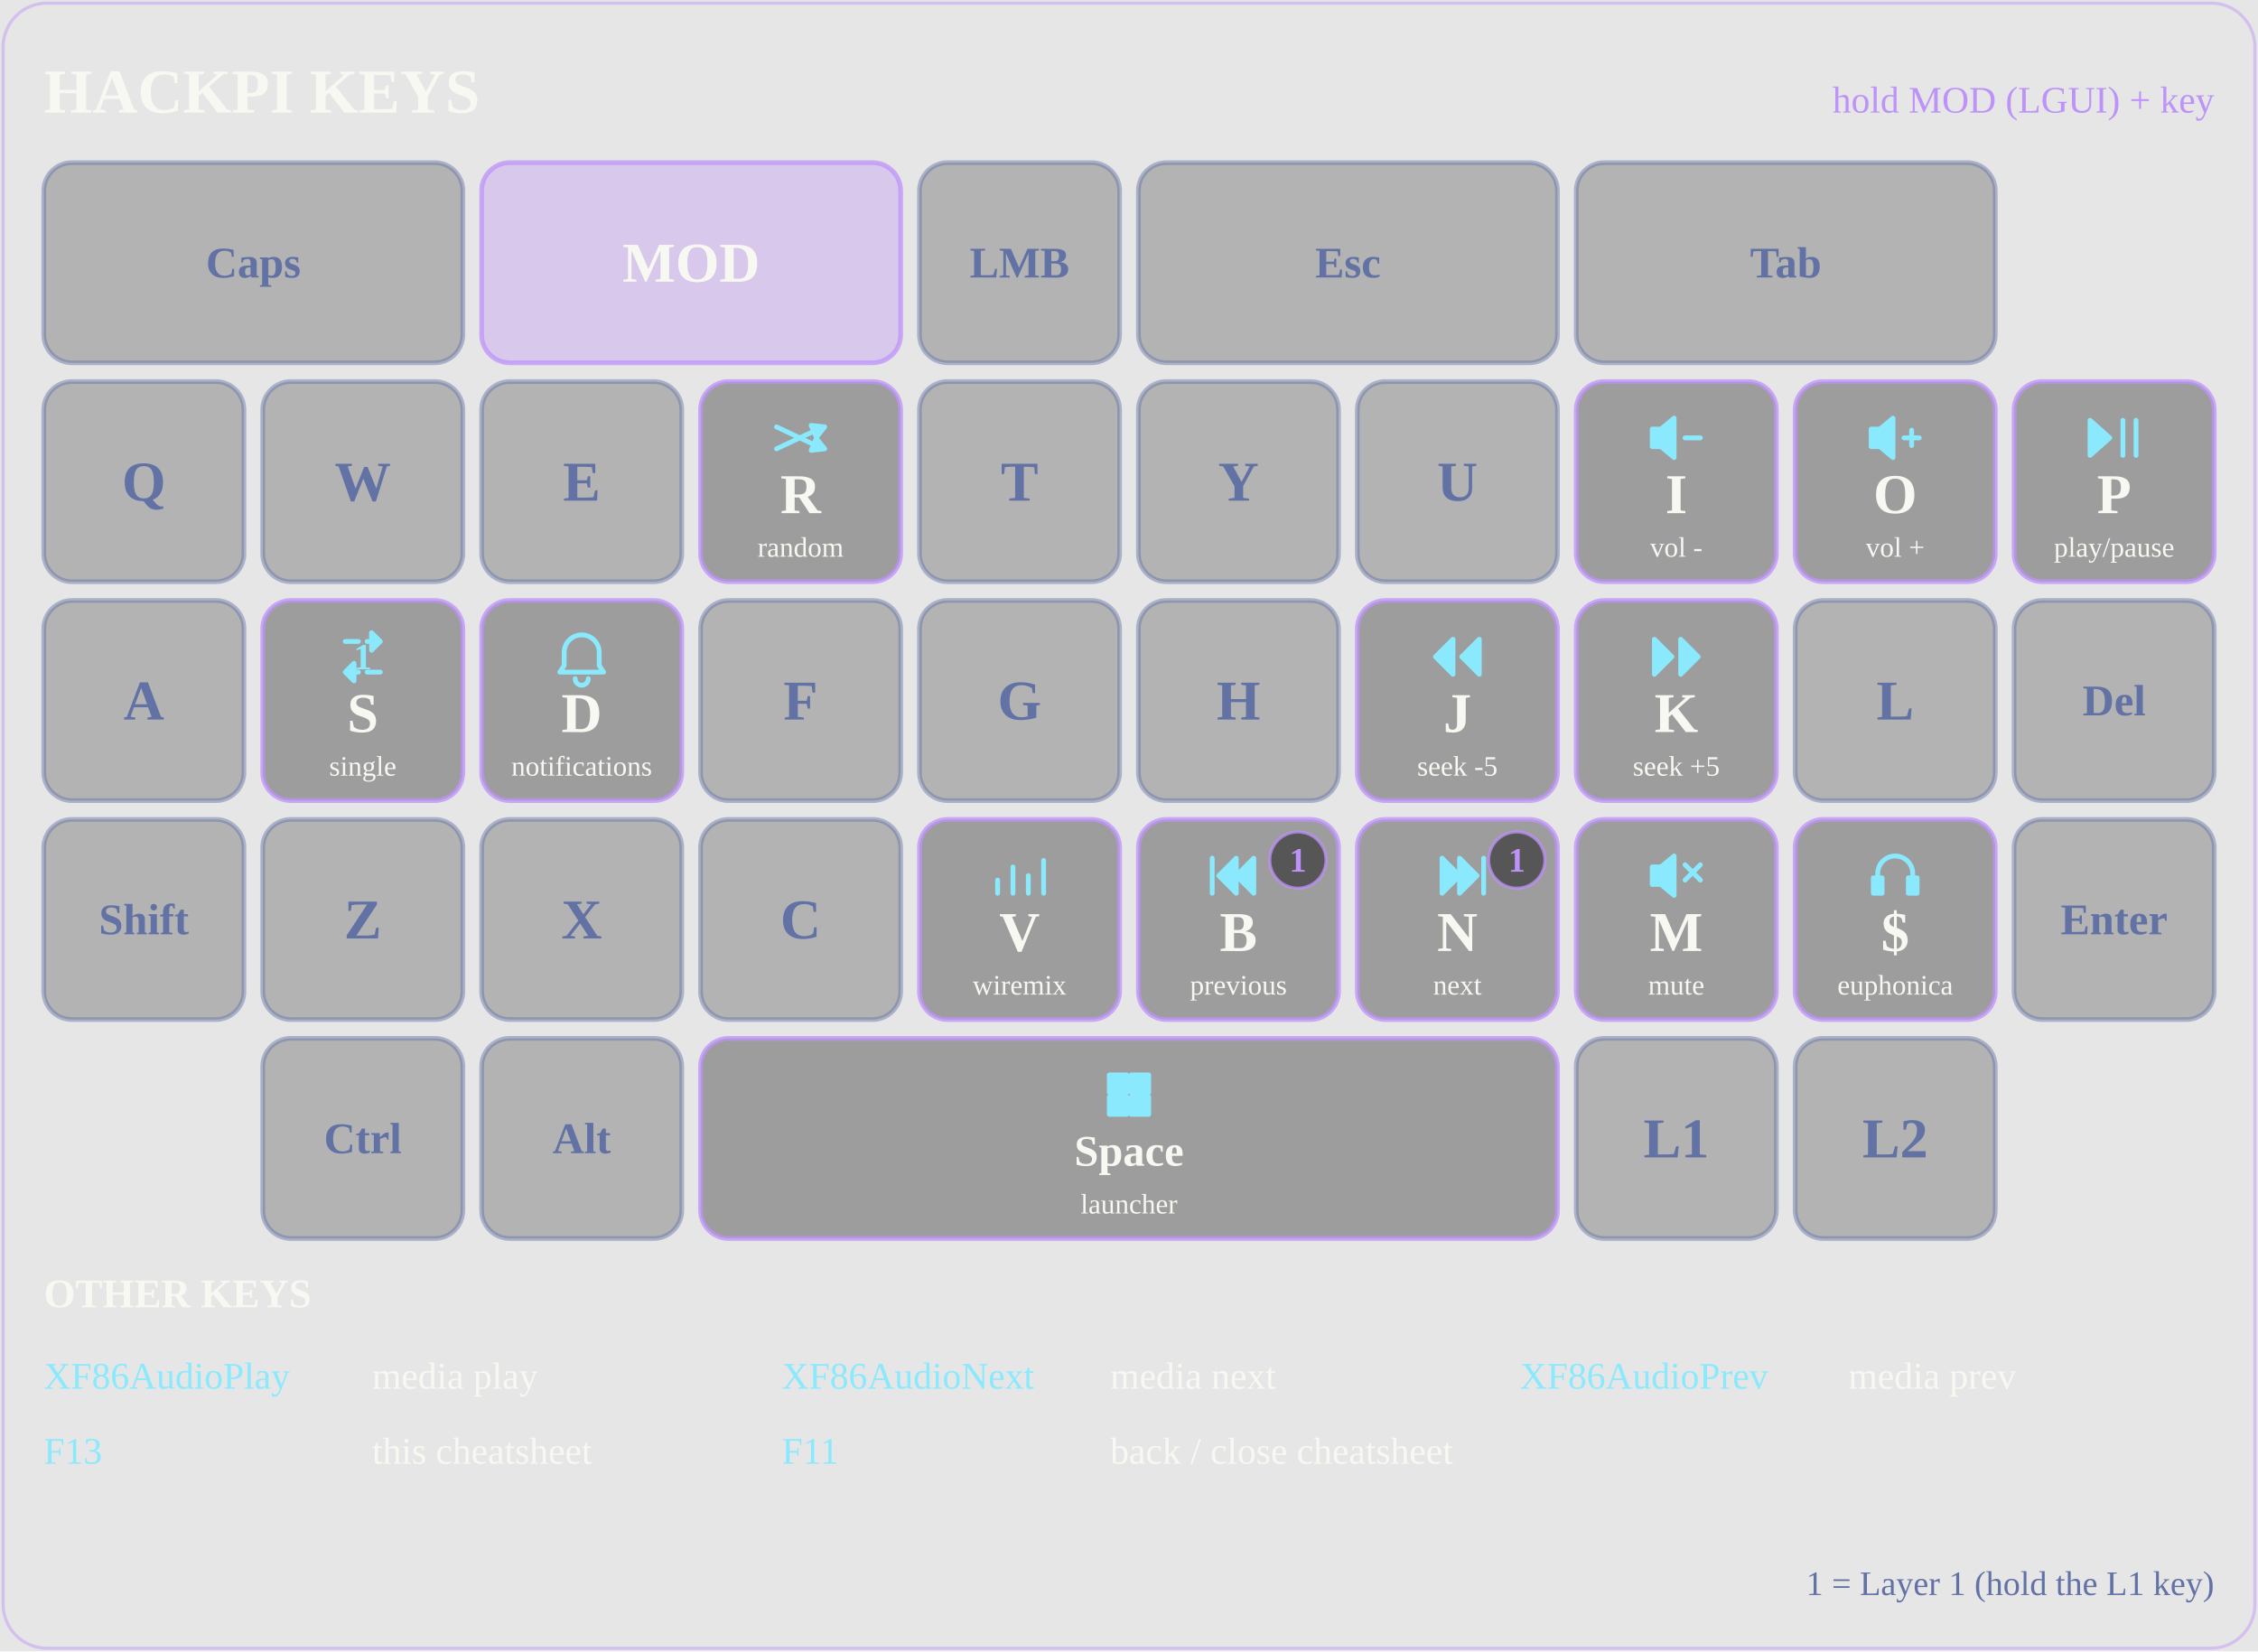
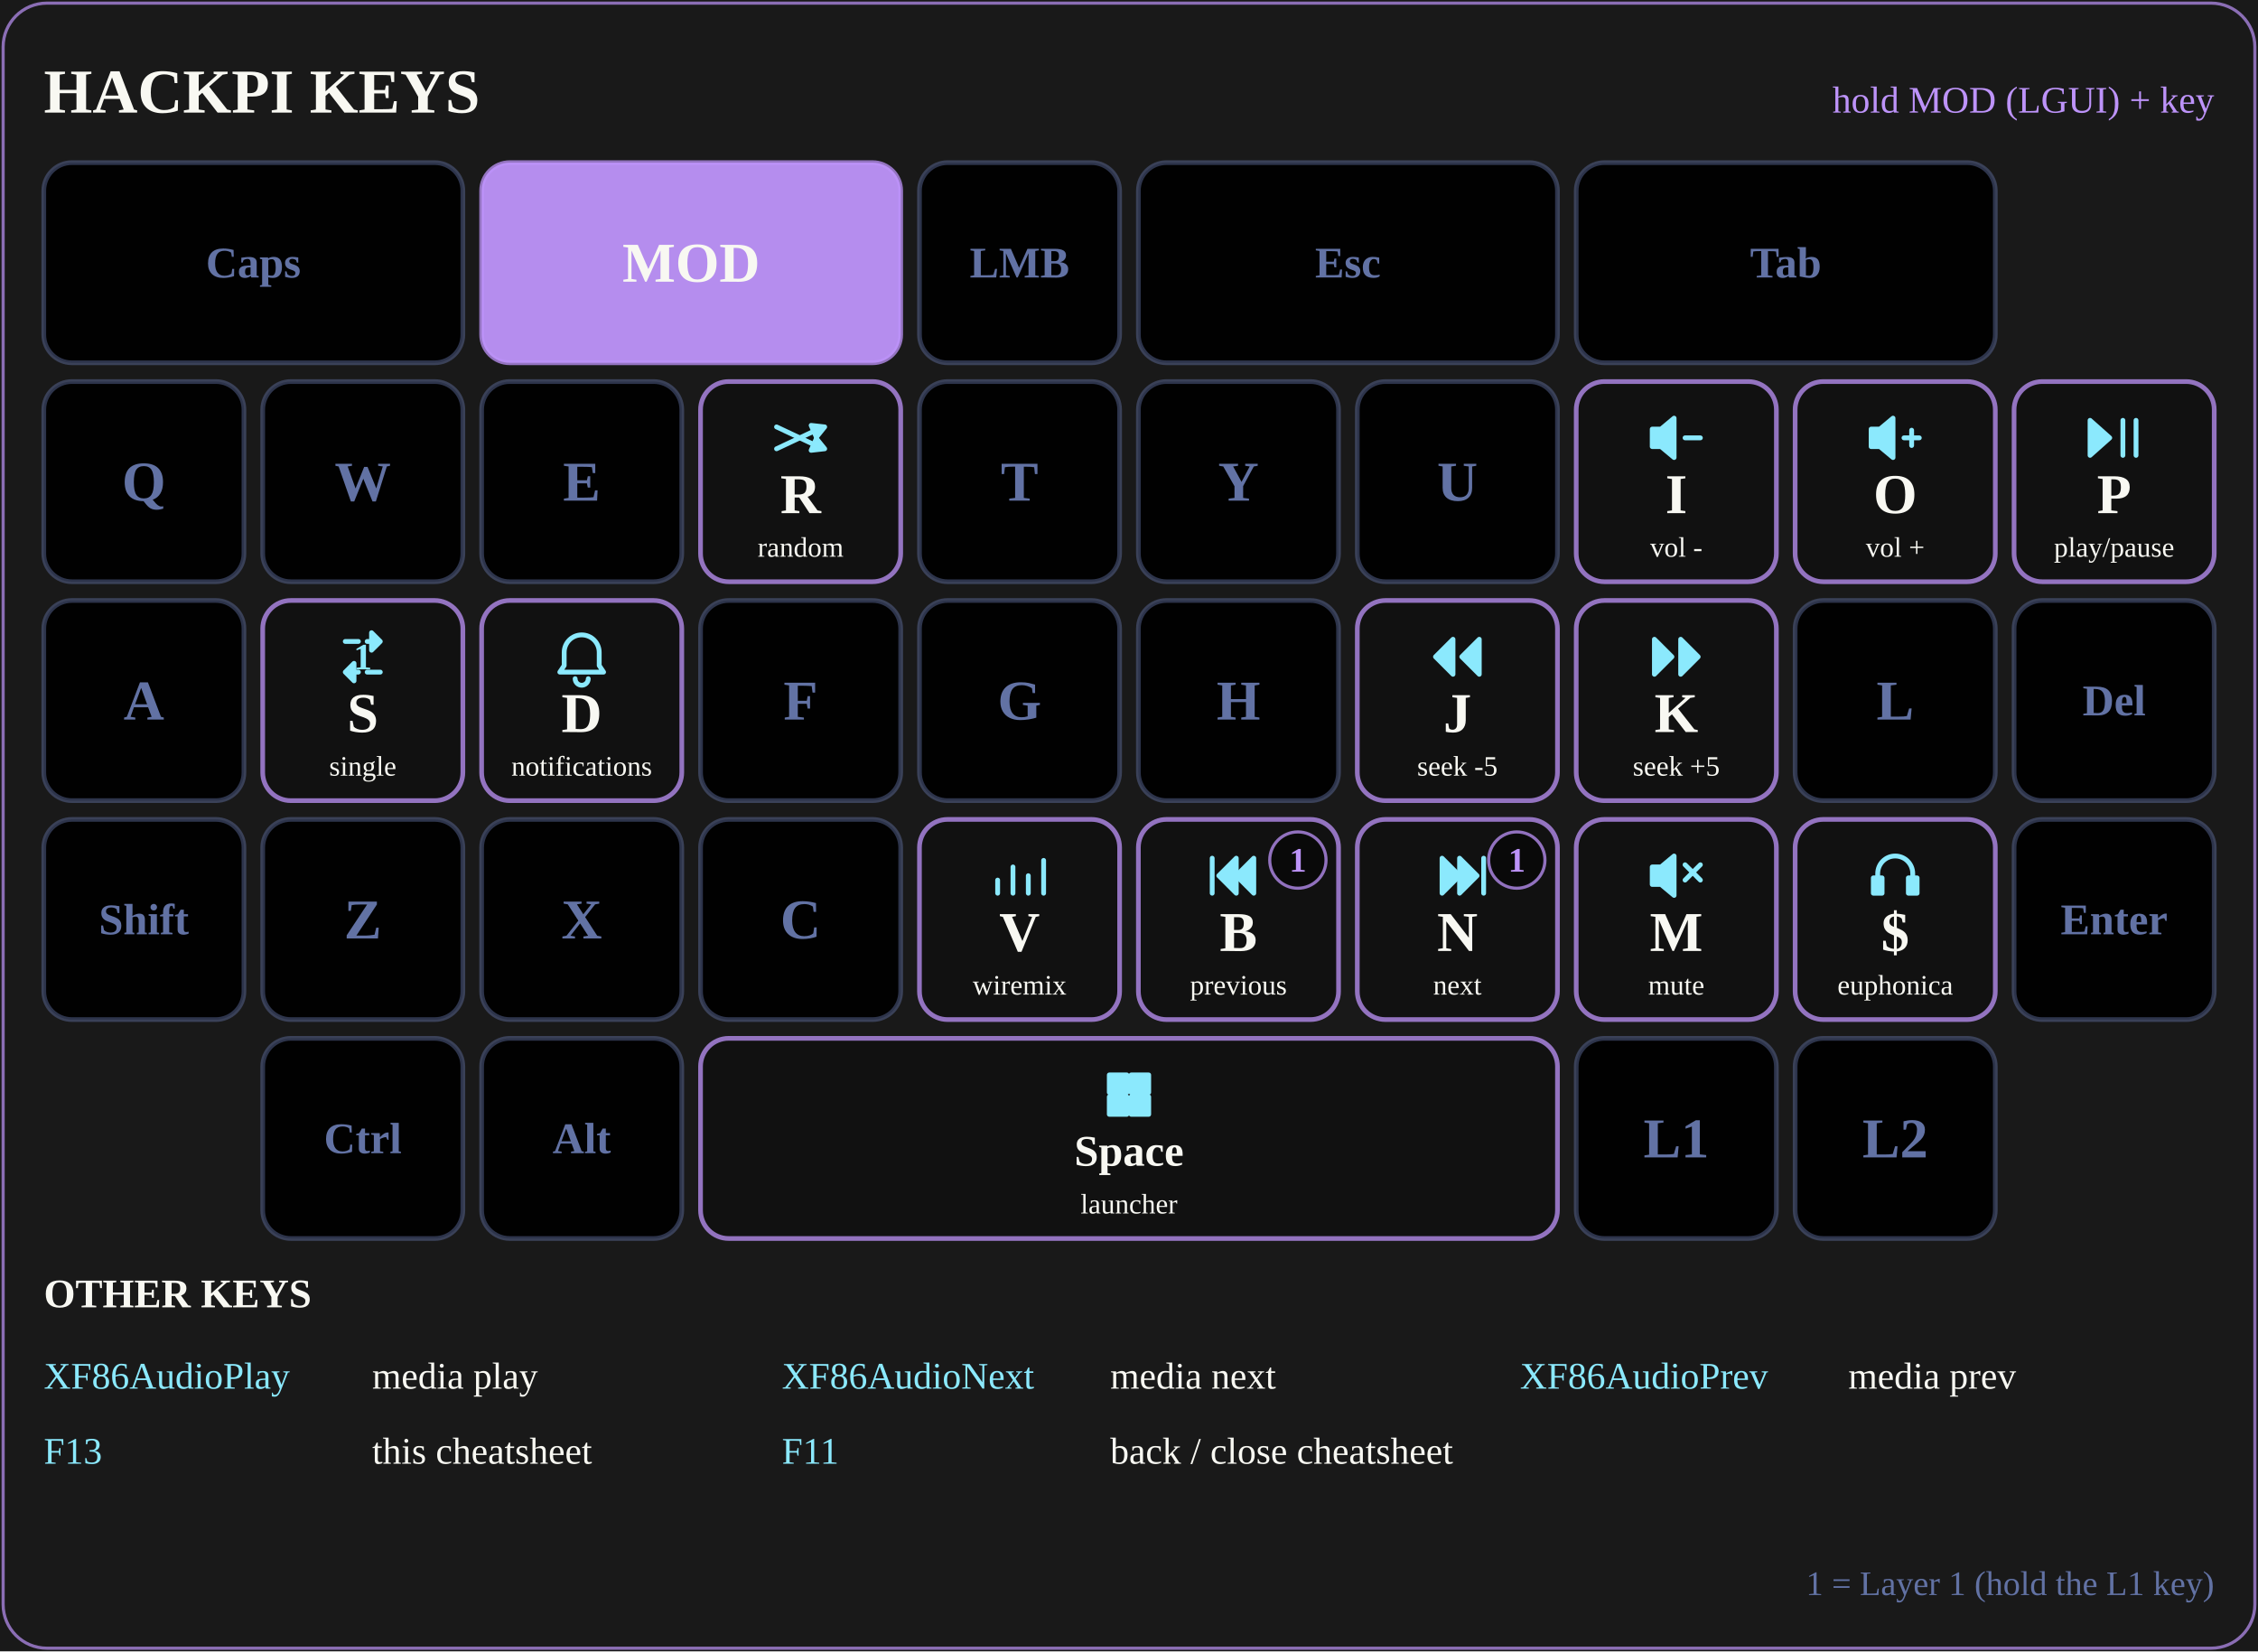
<svg xmlns="http://www.w3.org/2000/svg" width="722" height="528" viewBox="0 0 722 528">
-   <rect width="722" height="528" fill="#000000" fill-opacity="0.1" />
-   <rect x="1" y="1" width="720" height="526" rx="14" fill="none" stroke="#bd93f9" stroke-opacity="0.45" stroke-width="1" />
+   <rect width="722" height="528" fill="#000000" fill-opacity="0.9" />
+   <rect x="1" y="1" width="720" height="526" rx="14" fill="none" stroke="#bd93f9" stroke-opacity="0.70" stroke-width="1" />
  <text x="14" y="36" font-size="20" font-weight="bold" fill="#f8f8f2">HACKPI KEYS</text>
  <text x="708" y="36" font-size="12" fill="#bd93f9" text-anchor="end">hold MOD (LGUI) + key</text>
-   <rect x="14" y="52" width="134" height="64" rx="9" fill="#000000" fill-opacity="0.22" stroke="#6272a4" stroke-opacity="0.45" stroke-width="1.5" />
+   <rect x="14" y="52" width="134" height="64" rx="9" fill="#000000" fill-opacity="0.95" stroke="#6272a4" stroke-opacity="0.45" stroke-width="1.5" />
  <text x="81.0" y="84.0" font-size="14" font-weight="bold" fill="#6272a4" text-anchor="middle" dominant-baseline="central">Caps</text>
-   <rect x="154" y="52" width="134" height="64" rx="9" fill="#bd93f9" fill-opacity="0.36" stroke="#bd93f9" stroke-opacity="0.75" stroke-width="1.5" />
+   <rect x="154" y="52" width="134" height="64" rx="9" fill="#bd93f9" fill-opacity="0.95" stroke="#bd93f9" stroke-opacity="0.75" stroke-width="1.5" />
  <text x="221.0" y="84.0" font-size="18" font-weight="bold" fill="#f8f8f2" text-anchor="middle" dominant-baseline="central">MOD</text>
-   <rect x="294" y="52" width="64" height="64" rx="9" fill="#000000" fill-opacity="0.22" stroke="#6272a4" stroke-opacity="0.45" stroke-width="1.5" />
+   <rect x="294" y="52" width="64" height="64" rx="9" fill="#000000" fill-opacity="0.95" stroke="#6272a4" stroke-opacity="0.45" stroke-width="1.5" />
  <text x="326.0" y="84.0" font-size="14" font-weight="bold" fill="#6272a4" text-anchor="middle" dominant-baseline="central">LMB</text>
-   <rect x="364" y="52" width="134" height="64" rx="9" fill="#000000" fill-opacity="0.22" stroke="#6272a4" stroke-opacity="0.45" stroke-width="1.5" />
+   <rect x="364" y="52" width="134" height="64" rx="9" fill="#000000" fill-opacity="0.95" stroke="#6272a4" stroke-opacity="0.45" stroke-width="1.5" />
  <text x="431.0" y="84.0" font-size="14" font-weight="bold" fill="#6272a4" text-anchor="middle" dominant-baseline="central">Esc</text>
-   <rect x="504" y="52" width="134" height="64" rx="9" fill="#000000" fill-opacity="0.22" stroke="#6272a4" stroke-opacity="0.45" stroke-width="1.5" />
+   <rect x="504" y="52" width="134" height="64" rx="9" fill="#000000" fill-opacity="0.95" stroke="#6272a4" stroke-opacity="0.45" stroke-width="1.5" />
  <text x="571.0" y="84.0" font-size="14" font-weight="bold" fill="#6272a4" text-anchor="middle" dominant-baseline="central">Tab</text>
-   <rect x="14" y="122" width="64" height="64" rx="9" fill="#000000" fill-opacity="0.22" stroke="#6272a4" stroke-opacity="0.45" stroke-width="1.5" />
+   <rect x="14" y="122" width="64" height="64" rx="9" fill="#000000" fill-opacity="0.95" stroke="#6272a4" stroke-opacity="0.45" stroke-width="1.5" />
  <text x="46.0" y="154.0" font-size="18" font-weight="bold" fill="#6272a4" text-anchor="middle" dominant-baseline="central">Q</text>
-   <rect x="84" y="122" width="64" height="64" rx="9" fill="#000000" fill-opacity="0.22" stroke="#6272a4" stroke-opacity="0.45" stroke-width="1.5" />
+   <rect x="84" y="122" width="64" height="64" rx="9" fill="#000000" fill-opacity="0.95" stroke="#6272a4" stroke-opacity="0.45" stroke-width="1.5" />
  <text x="116.0" y="154.0" font-size="18" font-weight="bold" fill="#6272a4" text-anchor="middle" dominant-baseline="central">W</text>
-   <rect x="154" y="122" width="64" height="64" rx="9" fill="#000000" fill-opacity="0.22" stroke="#6272a4" stroke-opacity="0.45" stroke-width="1.5" />
+   <rect x="154" y="122" width="64" height="64" rx="9" fill="#000000" fill-opacity="0.95" stroke="#6272a4" stroke-opacity="0.45" stroke-width="1.5" />
  <text x="186.0" y="154.0" font-size="18" font-weight="bold" fill="#6272a4" text-anchor="middle" dominant-baseline="central">E</text>
-   <rect x="224" y="122" width="64" height="64" rx="9" fill="#111111" fill-opacity="0.34" stroke="#bd93f9" stroke-opacity="0.75" stroke-width="1.5" />
+   <rect x="224" y="122" width="64" height="64" rx="9" fill="#111111" fill-opacity="0.95" stroke="#bd93f9" stroke-opacity="0.75" stroke-width="1.5" />
  <g transform="translate(256.0,140) scale(0.7)">
    <path d="M -11,-5 L 6,3" fill="none" stroke="#8be9fd" stroke-width="2.2" stroke-linecap="round" stroke-linejoin="round" />
    <path d="M 11,5 L 4.8,5.7 L 7.2,0.3 Z" fill="#8be9fd" stroke="#8be9fd" stroke-width="2.2" stroke-linecap="round" stroke-linejoin="round" />
    <path d="M -11,5 L 6,-3" fill="none" stroke="#8be9fd" stroke-width="2.2" stroke-linecap="round" stroke-linejoin="round" />
    <path d="M 11,-5 L 7.2,-0.3 L 4.8,-5.7 Z" fill="#8be9fd" stroke="#8be9fd" stroke-width="2.2" stroke-linecap="round" stroke-linejoin="round" />
  </g>
  <text x="256.0" y="178" font-size="9" fill="#f8f8f2" text-anchor="middle">random</text>
  <text x="256.0" y="158.0" font-size="18" font-weight="bold" fill="#f8f8f2" text-anchor="middle" dominant-baseline="central">R</text>
-   <rect x="294" y="122" width="64" height="64" rx="9" fill="#000000" fill-opacity="0.22" stroke="#6272a4" stroke-opacity="0.45" stroke-width="1.5" />
+   <rect x="294" y="122" width="64" height="64" rx="9" fill="#000000" fill-opacity="0.95" stroke="#6272a4" stroke-opacity="0.45" stroke-width="1.5" />
  <text x="326.0" y="154.0" font-size="18" font-weight="bold" fill="#6272a4" text-anchor="middle" dominant-baseline="central">T</text>
-   <rect x="364" y="122" width="64" height="64" rx="9" fill="#000000" fill-opacity="0.22" stroke="#6272a4" stroke-opacity="0.45" stroke-width="1.5" />
+   <rect x="364" y="122" width="64" height="64" rx="9" fill="#000000" fill-opacity="0.95" stroke="#6272a4" stroke-opacity="0.45" stroke-width="1.5" />
  <text x="396.0" y="154.0" font-size="18" font-weight="bold" fill="#6272a4" text-anchor="middle" dominant-baseline="central">Y</text>
-   <rect x="434" y="122" width="64" height="64" rx="9" fill="#000000" fill-opacity="0.22" stroke="#6272a4" stroke-opacity="0.45" stroke-width="1.5" />
+   <rect x="434" y="122" width="64" height="64" rx="9" fill="#000000" fill-opacity="0.95" stroke="#6272a4" stroke-opacity="0.45" stroke-width="1.5" />
  <text x="466.0" y="154.0" font-size="18" font-weight="bold" fill="#6272a4" text-anchor="middle" dominant-baseline="central">U</text>
-   <rect x="504" y="122" width="64" height="64" rx="9" fill="#111111" fill-opacity="0.34" stroke="#bd93f9" stroke-opacity="0.75" stroke-width="1.5" />
+   <rect x="504" y="122" width="64" height="64" rx="9" fill="#111111" fill-opacity="0.95" stroke="#bd93f9" stroke-opacity="0.75" stroke-width="1.5" />
  <g transform="translate(536.0,140) scale(0.7)">
    <path d="M -11,-4 L -7,-4 L -1,-9 L -1,9 L -7,4 L -11,4 Z" fill="#8be9fd" stroke="#8be9fd" stroke-width="2.2" stroke-linecap="round" stroke-linejoin="round" />
    <path d="M 4,0 L 11,0" fill="none" stroke="#8be9fd" stroke-width="2.2" stroke-linecap="round" stroke-linejoin="round" />
  </g>
  <text x="536.0" y="178" font-size="9" fill="#f8f8f2" text-anchor="middle">vol -</text>
  <text x="536.0" y="158.0" font-size="18" font-weight="bold" fill="#f8f8f2" text-anchor="middle" dominant-baseline="central">I</text>
-   <rect x="574" y="122" width="64" height="64" rx="9" fill="#111111" fill-opacity="0.34" stroke="#bd93f9" stroke-opacity="0.75" stroke-width="1.5" />
+   <rect x="574" y="122" width="64" height="64" rx="9" fill="#111111" fill-opacity="0.95" stroke="#bd93f9" stroke-opacity="0.75" stroke-width="1.5" />
  <g transform="translate(606.0,140) scale(0.7)">
    <path d="M -11,-4 L -7,-4 L -1,-9 L -1,9 L -7,4 L -11,4 Z" fill="#8be9fd" stroke="#8be9fd" stroke-width="2.2" stroke-linecap="round" stroke-linejoin="round" />
    <path d="M 4,0 L 11,0 M 7.5,-3.5 L 7.5,3.5" fill="none" stroke="#8be9fd" stroke-width="2.2" stroke-linecap="round" stroke-linejoin="round" />
  </g>
  <text x="606.0" y="178" font-size="9" fill="#f8f8f2" text-anchor="middle">vol +</text>
  <text x="606.0" y="158.0" font-size="18" font-weight="bold" fill="#f8f8f2" text-anchor="middle" dominant-baseline="central">O</text>
-   <rect x="644" y="122" width="64" height="64" rx="9" fill="#111111" fill-opacity="0.34" stroke="#bd93f9" stroke-opacity="0.75" stroke-width="1.5" />
+   <rect x="644" y="122" width="64" height="64" rx="9" fill="#111111" fill-opacity="0.95" stroke="#bd93f9" stroke-opacity="0.75" stroke-width="1.5" />
  <g transform="translate(676.0,140) scale(0.7)">
    <path d="M -11,-8 L -2,0 L -11,8 Z" fill="#8be9fd" stroke="#8be9fd" stroke-width="2.2" stroke-linecap="round" stroke-linejoin="round" />
    <path d="M 4,-8 L 4,8 M 10,-8 L 10,8" fill="none" stroke="#8be9fd" stroke-width="2.2" stroke-linecap="round" stroke-linejoin="round" />
  </g>
  <text x="676.0" y="178" font-size="9" fill="#f8f8f2" text-anchor="middle">play/pause</text>
  <text x="676.0" y="158.0" font-size="18" font-weight="bold" fill="#f8f8f2" text-anchor="middle" dominant-baseline="central">P</text>
-   <rect x="14" y="192" width="64" height="64" rx="9" fill="#000000" fill-opacity="0.22" stroke="#6272a4" stroke-opacity="0.45" stroke-width="1.5" />
+   <rect x="14" y="192" width="64" height="64" rx="9" fill="#000000" fill-opacity="0.95" stroke="#6272a4" stroke-opacity="0.45" stroke-width="1.5" />
  <text x="46.0" y="224.0" font-size="18" font-weight="bold" fill="#6272a4" text-anchor="middle" dominant-baseline="central">A</text>
-   <rect x="84" y="192" width="64" height="64" rx="9" fill="#111111" fill-opacity="0.34" stroke="#bd93f9" stroke-opacity="0.75" stroke-width="1.5" />
+   <rect x="84" y="192" width="64" height="64" rx="9" fill="#111111" fill-opacity="0.95" stroke="#bd93f9" stroke-opacity="0.75" stroke-width="1.5" />
  <g transform="translate(116.0,210) scale(0.7)">
    <path d="M -8,-7 L -2,-7" fill="none" stroke="#8be9fd" stroke-width="2.2" stroke-linecap="round" stroke-linejoin="round" />
    <path d="M 2,-7 L 4,-7" fill="none" stroke="#8be9fd" stroke-width="2.2" stroke-linecap="round" stroke-linejoin="round" />
    <path d="M 8,-7 L 4,-11 L 4,-3 Z" fill="#8be9fd" stroke="#8be9fd" stroke-width="2.2" stroke-linecap="round" stroke-linejoin="round" />
    <path d="M 8,7 L 2,7" fill="none" stroke="#8be9fd" stroke-width="2.2" stroke-linecap="round" stroke-linejoin="round" />
    <path d="M -2,7 L -4,7" fill="none" stroke="#8be9fd" stroke-width="2.2" stroke-linecap="round" stroke-linejoin="round" />
    <path d="M -8,7 L -4,3 L -4,11 Z" fill="#8be9fd" stroke="#8be9fd" stroke-width="2.2" stroke-linecap="round" stroke-linejoin="round" />
    <text x="0" y="0" font-size="17" font-weight="bold" fill="#8be9fd" text-anchor="middle" dominant-baseline="central">1</text>
  </g>
  <text x="116.0" y="248" font-size="9" fill="#f8f8f2" text-anchor="middle">single</text>
  <text x="116.0" y="228.0" font-size="18" font-weight="bold" fill="#f8f8f2" text-anchor="middle" dominant-baseline="central">S</text>
-   <rect x="154" y="192" width="64" height="64" rx="9" fill="#111111" fill-opacity="0.34" stroke="#bd93f9" stroke-opacity="0.75" stroke-width="1.5" />
+   <rect x="154" y="192" width="64" height="64" rx="9" fill="#111111" fill-opacity="0.95" stroke="#bd93f9" stroke-opacity="0.75" stroke-width="1.5" />
  <g transform="translate(186.0,210) scale(0.7)">
    <path d="M -8,4 L -8,-2 A 8,8 0 0 1 8,-2 L 8,4 L 10,7 L -10,7 Z" fill="none" stroke="#8be9fd" stroke-width="2.2" stroke-linecap="round" stroke-linejoin="round" />
    <path d="M -3,10 A 3,3 0 0 0 3,10" fill="none" stroke="#8be9fd" stroke-width="2.2" stroke-linecap="round" stroke-linejoin="round" />
  </g>
  <text x="186.0" y="248" font-size="9" fill="#f8f8f2" text-anchor="middle">notifications</text>
  <text x="186.0" y="228.0" font-size="18" font-weight="bold" fill="#f8f8f2" text-anchor="middle" dominant-baseline="central">D</text>
-   <rect x="224" y="192" width="64" height="64" rx="9" fill="#000000" fill-opacity="0.22" stroke="#6272a4" stroke-opacity="0.45" stroke-width="1.5" />
+   <rect x="224" y="192" width="64" height="64" rx="9" fill="#000000" fill-opacity="0.95" stroke="#6272a4" stroke-opacity="0.45" stroke-width="1.5" />
  <text x="256.0" y="224.0" font-size="18" font-weight="bold" fill="#6272a4" text-anchor="middle" dominant-baseline="central">F</text>
-   <rect x="294" y="192" width="64" height="64" rx="9" fill="#000000" fill-opacity="0.22" stroke="#6272a4" stroke-opacity="0.45" stroke-width="1.5" />
+   <rect x="294" y="192" width="64" height="64" rx="9" fill="#000000" fill-opacity="0.95" stroke="#6272a4" stroke-opacity="0.45" stroke-width="1.5" />
  <text x="326.0" y="224.0" font-size="18" font-weight="bold" fill="#6272a4" text-anchor="middle" dominant-baseline="central">G</text>
-   <rect x="364" y="192" width="64" height="64" rx="9" fill="#000000" fill-opacity="0.22" stroke="#6272a4" stroke-opacity="0.45" stroke-width="1.5" />
+   <rect x="364" y="192" width="64" height="64" rx="9" fill="#000000" fill-opacity="0.95" stroke="#6272a4" stroke-opacity="0.45" stroke-width="1.5" />
  <text x="396.0" y="224.0" font-size="18" font-weight="bold" fill="#6272a4" text-anchor="middle" dominant-baseline="central">H</text>
-   <rect x="434" y="192" width="64" height="64" rx="9" fill="#111111" fill-opacity="0.34" stroke="#bd93f9" stroke-opacity="0.75" stroke-width="1.5" />
+   <rect x="434" y="192" width="64" height="64" rx="9" fill="#111111" fill-opacity="0.95" stroke="#bd93f9" stroke-opacity="0.75" stroke-width="1.5" />
  <g transform="translate(466.0,210) scale(0.7)">
    <path d="M -2,-8 L -10,0 L -2,8 Z" fill="#8be9fd" stroke="#8be9fd" stroke-width="2.2" stroke-linecap="round" stroke-linejoin="round" />
    <path d="M 10,-8 L 2,0 L 10,8 Z" fill="#8be9fd" stroke="#8be9fd" stroke-width="2.2" stroke-linecap="round" stroke-linejoin="round" />
  </g>
  <text x="466.0" y="248" font-size="9" fill="#f8f8f2" text-anchor="middle">seek -5</text>
  <text x="466.0" y="228.0" font-size="18" font-weight="bold" fill="#f8f8f2" text-anchor="middle" dominant-baseline="central">J</text>
-   <rect x="504" y="192" width="64" height="64" rx="9" fill="#111111" fill-opacity="0.34" stroke="#bd93f9" stroke-opacity="0.75" stroke-width="1.5" />
+   <rect x="504" y="192" width="64" height="64" rx="9" fill="#111111" fill-opacity="0.95" stroke="#bd93f9" stroke-opacity="0.75" stroke-width="1.5" />
  <g transform="translate(536.0,210) scale(0.7)">
    <path d="M -10,-8 L -2,0 L -10,8 Z" fill="#8be9fd" stroke="#8be9fd" stroke-width="2.2" stroke-linecap="round" stroke-linejoin="round" />
    <path d="M 2,-8 L 10,0 L 2,8 Z" fill="#8be9fd" stroke="#8be9fd" stroke-width="2.2" stroke-linecap="round" stroke-linejoin="round" />
  </g>
  <text x="536.0" y="248" font-size="9" fill="#f8f8f2" text-anchor="middle">seek +5</text>
  <text x="536.0" y="228.0" font-size="18" font-weight="bold" fill="#f8f8f2" text-anchor="middle" dominant-baseline="central">K</text>
-   <rect x="574" y="192" width="64" height="64" rx="9" fill="#000000" fill-opacity="0.22" stroke="#6272a4" stroke-opacity="0.45" stroke-width="1.5" />
+   <rect x="574" y="192" width="64" height="64" rx="9" fill="#000000" fill-opacity="0.95" stroke="#6272a4" stroke-opacity="0.45" stroke-width="1.5" />
  <text x="606.0" y="224.0" font-size="18" font-weight="bold" fill="#6272a4" text-anchor="middle" dominant-baseline="central">L</text>
-   <rect x="644" y="192" width="64" height="64" rx="9" fill="#000000" fill-opacity="0.22" stroke="#6272a4" stroke-opacity="0.45" stroke-width="1.5" />
+   <rect x="644" y="192" width="64" height="64" rx="9" fill="#000000" fill-opacity="0.95" stroke="#6272a4" stroke-opacity="0.45" stroke-width="1.5" />
  <text x="676.0" y="224.0" font-size="14" font-weight="bold" fill="#6272a4" text-anchor="middle" dominant-baseline="central">Del</text>
-   <rect x="14" y="262" width="64" height="64" rx="9" fill="#000000" fill-opacity="0.22" stroke="#6272a4" stroke-opacity="0.45" stroke-width="1.5" />
+   <rect x="14" y="262" width="64" height="64" rx="9" fill="#000000" fill-opacity="0.95" stroke="#6272a4" stroke-opacity="0.45" stroke-width="1.5" />
  <text x="46.0" y="294.0" font-size="14" font-weight="bold" fill="#6272a4" text-anchor="middle" dominant-baseline="central">Shift</text>
-   <rect x="84" y="262" width="64" height="64" rx="9" fill="#000000" fill-opacity="0.22" stroke="#6272a4" stroke-opacity="0.45" stroke-width="1.5" />
+   <rect x="84" y="262" width="64" height="64" rx="9" fill="#000000" fill-opacity="0.95" stroke="#6272a4" stroke-opacity="0.45" stroke-width="1.5" />
  <text x="116.0" y="294.0" font-size="18" font-weight="bold" fill="#6272a4" text-anchor="middle" dominant-baseline="central">Z</text>
-   <rect x="154" y="262" width="64" height="64" rx="9" fill="#000000" fill-opacity="0.22" stroke="#6272a4" stroke-opacity="0.45" stroke-width="1.5" />
+   <rect x="154" y="262" width="64" height="64" rx="9" fill="#000000" fill-opacity="0.95" stroke="#6272a4" stroke-opacity="0.45" stroke-width="1.5" />
  <text x="186.0" y="294.0" font-size="18" font-weight="bold" fill="#6272a4" text-anchor="middle" dominant-baseline="central">X</text>
-   <rect x="224" y="262" width="64" height="64" rx="9" fill="#000000" fill-opacity="0.22" stroke="#6272a4" stroke-opacity="0.45" stroke-width="1.5" />
+   <rect x="224" y="262" width="64" height="64" rx="9" fill="#000000" fill-opacity="0.95" stroke="#6272a4" stroke-opacity="0.45" stroke-width="1.5" />
  <text x="256.0" y="294.0" font-size="18" font-weight="bold" fill="#6272a4" text-anchor="middle" dominant-baseline="central">C</text>
-   <rect x="294" y="262" width="64" height="64" rx="9" fill="#111111" fill-opacity="0.34" stroke="#bd93f9" stroke-opacity="0.75" stroke-width="1.5" />
+   <rect x="294" y="262" width="64" height="64" rx="9" fill="#111111" fill-opacity="0.95" stroke="#bd93f9" stroke-opacity="0.75" stroke-width="1.5" />
  <g transform="translate(326.0,280) scale(0.7)">
    <path d="M -10,8 L -10,2" fill="none" stroke="#8be9fd" stroke-width="2.2" stroke-linecap="round" stroke-linejoin="round" />
    <path d="M -3,8 L -3,-4" fill="none" stroke="#8be9fd" stroke-width="2.2" stroke-linecap="round" stroke-linejoin="round" />
    <path d="M 4,8 L 4,0" fill="none" stroke="#8be9fd" stroke-width="2.2" stroke-linecap="round" stroke-linejoin="round" />
    <path d="M 11,8 L 11,-7" fill="none" stroke="#8be9fd" stroke-width="2.2" stroke-linecap="round" stroke-linejoin="round" />
  </g>
  <text x="326.0" y="318" font-size="9" fill="#f8f8f2" text-anchor="middle">wiremix</text>
  <text x="326.0" y="298.0" font-size="18" font-weight="bold" fill="#f8f8f2" text-anchor="middle" dominant-baseline="central">V</text>
-   <rect x="364" y="262" width="64" height="64" rx="9" fill="#111111" fill-opacity="0.34" stroke="#bd93f9" stroke-opacity="0.75" stroke-width="1.5" />
+   <rect x="364" y="262" width="64" height="64" rx="9" fill="#111111" fill-opacity="0.95" stroke="#bd93f9" stroke-opacity="0.75" stroke-width="1.5" />
  <g transform="translate(396.0,280) scale(0.7)">
    <path d="M -12,-8 L -12,8" fill="none" stroke="#8be9fd" stroke-width="2.2" stroke-linecap="round" stroke-linejoin="round" />
    <path d="M -9,0 L -1,-8 L -1,8 Z" fill="#8be9fd" stroke="#8be9fd" stroke-width="2.2" stroke-linecap="round" stroke-linejoin="round" />
    <path d="M -1,0 L 7,-8 L 7,8 Z" fill="#8be9fd" stroke="#8be9fd" stroke-width="2.2" stroke-linecap="round" stroke-linejoin="round" />
  </g>
  <text x="396.0" y="318" font-size="9" fill="#f8f8f2" text-anchor="middle">previous</text>
  <circle cx="415" cy="275" r="9" fill="#000000" fill-opacity="0.45" stroke="#bd93f9" stroke-opacity="0.75" />
  <text x="415" y="275" font-size="11" font-weight="bold" fill="#bd93f9" text-anchor="middle" dominant-baseline="central">1</text>
  <text x="396.0" y="298.0" font-size="18" font-weight="bold" fill="#f8f8f2" text-anchor="middle" dominant-baseline="central">B</text>
-   <rect x="434" y="262" width="64" height="64" rx="9" fill="#111111" fill-opacity="0.34" stroke="#bd93f9" stroke-opacity="0.75" stroke-width="1.5" />
+   <rect x="434" y="262" width="64" height="64" rx="9" fill="#111111" fill-opacity="0.95" stroke="#bd93f9" stroke-opacity="0.75" stroke-width="1.5" />
  <g transform="translate(466.0,280) scale(0.7)">
    <path d="M 12,-8 L 12,8" fill="none" stroke="#8be9fd" stroke-width="2.2" stroke-linecap="round" stroke-linejoin="round" />
    <path d="M 9,0 L 1,-8 L 1,8 Z" fill="#8be9fd" stroke="#8be9fd" stroke-width="2.2" stroke-linecap="round" stroke-linejoin="round" />
    <path d="M 1,0 L -7,-8 L -7,8 Z" fill="#8be9fd" stroke="#8be9fd" stroke-width="2.2" stroke-linecap="round" stroke-linejoin="round" />
  </g>
  <text x="466.0" y="318" font-size="9" fill="#f8f8f2" text-anchor="middle">next</text>
  <circle cx="485" cy="275" r="9" fill="#000000" fill-opacity="0.45" stroke="#bd93f9" stroke-opacity="0.75" />
  <text x="485" y="275" font-size="11" font-weight="bold" fill="#bd93f9" text-anchor="middle" dominant-baseline="central">1</text>
  <text x="466.0" y="298.0" font-size="18" font-weight="bold" fill="#f8f8f2" text-anchor="middle" dominant-baseline="central">N</text>
-   <rect x="504" y="262" width="64" height="64" rx="9" fill="#111111" fill-opacity="0.34" stroke="#bd93f9" stroke-opacity="0.75" stroke-width="1.5" />
+   <rect x="504" y="262" width="64" height="64" rx="9" fill="#111111" fill-opacity="0.95" stroke="#bd93f9" stroke-opacity="0.75" stroke-width="1.5" />
  <g transform="translate(536.0,280) scale(0.7)">
    <path d="M -11,-4 L -7,-4 L -1,-9 L -1,9 L -7,4 L -11,4 Z" fill="#8be9fd" stroke="#8be9fd" stroke-width="2.2" stroke-linecap="round" stroke-linejoin="round" />
    <path d="M 4,-5 L 11,2 M 11,-5 L 4,2" fill="none" stroke="#8be9fd" stroke-width="2.2" stroke-linecap="round" stroke-linejoin="round" />
  </g>
  <text x="536.0" y="318" font-size="9" fill="#f8f8f2" text-anchor="middle">mute</text>
  <text x="536.0" y="298.0" font-size="18" font-weight="bold" fill="#f8f8f2" text-anchor="middle" dominant-baseline="central">M</text>
-   <rect x="574" y="262" width="64" height="64" rx="9" fill="#111111" fill-opacity="0.34" stroke="#bd93f9" stroke-opacity="0.75" stroke-width="1.5" />
+   <rect x="574" y="262" width="64" height="64" rx="9" fill="#111111" fill-opacity="0.95" stroke="#bd93f9" stroke-opacity="0.75" stroke-width="1.5" />
  <g transform="translate(606.0,280) scale(0.7)">
    <path d="M -8,2 L -8,-1 A 8,8 0 0 1 8,-1 L 8,2" fill="none" stroke="#8be9fd" stroke-width="2.2" stroke-linecap="round" stroke-linejoin="round" />
    <path d="M -10,1 L -6,1 L -6,8 L -10,8 Z" fill="#8be9fd" stroke="#8be9fd" stroke-width="2.2" stroke-linecap="round" stroke-linejoin="round" />
    <path d="M 6,1 L 10,1 L 10,8 L 6,8 Z" fill="#8be9fd" stroke="#8be9fd" stroke-width="2.2" stroke-linecap="round" stroke-linejoin="round" />
  </g>
  <text x="606.0" y="318" font-size="9" fill="#f8f8f2" text-anchor="middle">euphonica</text>
  <text x="606.0" y="298.0" font-size="18" font-weight="bold" fill="#f8f8f2" text-anchor="middle" dominant-baseline="central">$</text>
-   <rect x="644" y="262" width="64" height="64" rx="9" fill="#000000" fill-opacity="0.22" stroke="#6272a4" stroke-opacity="0.45" stroke-width="1.5" />
+   <rect x="644" y="262" width="64" height="64" rx="9" fill="#000000" fill-opacity="0.95" stroke="#6272a4" stroke-opacity="0.45" stroke-width="1.5" />
  <text x="676.0" y="294.0" font-size="14" font-weight="bold" fill="#6272a4" text-anchor="middle" dominant-baseline="central">Enter</text>
-   <rect x="84" y="332" width="64" height="64" rx="9" fill="#000000" fill-opacity="0.22" stroke="#6272a4" stroke-opacity="0.45" stroke-width="1.5" />
+   <rect x="84" y="332" width="64" height="64" rx="9" fill="#000000" fill-opacity="0.95" stroke="#6272a4" stroke-opacity="0.45" stroke-width="1.5" />
  <text x="116.0" y="364.0" font-size="14" font-weight="bold" fill="#6272a4" text-anchor="middle" dominant-baseline="central">Ctrl</text>
-   <rect x="154" y="332" width="64" height="64" rx="9" fill="#000000" fill-opacity="0.22" stroke="#6272a4" stroke-opacity="0.45" stroke-width="1.5" />
+   <rect x="154" y="332" width="64" height="64" rx="9" fill="#000000" fill-opacity="0.95" stroke="#6272a4" stroke-opacity="0.45" stroke-width="1.5" />
  <text x="186.0" y="364.0" font-size="14" font-weight="bold" fill="#6272a4" text-anchor="middle" dominant-baseline="central">Alt</text>
-   <rect x="224" y="332" width="274" height="64" rx="9" fill="#111111" fill-opacity="0.34" stroke="#bd93f9" stroke-opacity="0.75" stroke-width="1.5" />
+   <rect x="224" y="332" width="274" height="64" rx="9" fill="#111111" fill-opacity="0.95" stroke="#bd93f9" stroke-opacity="0.75" stroke-width="1.5" />
  <g transform="translate(361.0,350) scale(0.7)">
    <path d="M -9,-9 L -1,-9 L -1,-1 L -9,-1 Z" fill="#8be9fd" stroke="#8be9fd" stroke-width="2.2" stroke-linecap="round" stroke-linejoin="round" />
    <path d="M 1,-9 L 9,-9 L 9,-1 L 1,-1 Z" fill="#8be9fd" stroke="#8be9fd" stroke-width="2.2" stroke-linecap="round" stroke-linejoin="round" />
    <path d="M -9,1 L -1,1 L -1,9 L -9,9 Z" fill="#8be9fd" stroke="#8be9fd" stroke-width="2.2" stroke-linecap="round" stroke-linejoin="round" />
    <path d="M 1,1 L 9,1 L 9,9 L 1,9 Z" fill="#8be9fd" stroke="#8be9fd" stroke-width="2.2" stroke-linecap="round" stroke-linejoin="round" />
  </g>
  <text x="361.0" y="388" font-size="9" fill="#f8f8f2" text-anchor="middle">launcher</text>
  <text x="361.0" y="368.0" font-size="14" font-weight="bold" fill="#f8f8f2" text-anchor="middle" dominant-baseline="central">Space</text>
-   <rect x="504" y="332" width="64" height="64" rx="9" fill="#000000" fill-opacity="0.22" stroke="#6272a4" stroke-opacity="0.45" stroke-width="1.5" />
+   <rect x="504" y="332" width="64" height="64" rx="9" fill="#000000" fill-opacity="0.95" stroke="#6272a4" stroke-opacity="0.45" stroke-width="1.5" />
  <text x="536.0" y="364.0" font-size="18" font-weight="bold" fill="#6272a4" text-anchor="middle" dominant-baseline="central">L1</text>
-   <rect x="574" y="332" width="64" height="64" rx="9" fill="#000000" fill-opacity="0.22" stroke="#6272a4" stroke-opacity="0.45" stroke-width="1.5" />
+   <rect x="574" y="332" width="64" height="64" rx="9" fill="#000000" fill-opacity="0.95" stroke="#6272a4" stroke-opacity="0.45" stroke-width="1.5" />
  <text x="606.0" y="364.0" font-size="18" font-weight="bold" fill="#6272a4" text-anchor="middle" dominant-baseline="central">L2</text>
  <text x="14" y="418" font-size="13" font-weight="bold" fill="#f8f8f2">OTHER KEYS</text>
  <text x="14" y="444" font-size="12" fill="#8be9fd">XF86AudioPlay</text>
  <text x="119" y="444" font-size="12" fill="#f8f8f2">media play</text>
  <text x="250" y="444" font-size="12" fill="#8be9fd">XF86AudioNext</text>
  <text x="355" y="444" font-size="12" fill="#f8f8f2">media next</text>
  <text x="486" y="444" font-size="12" fill="#8be9fd">XF86AudioPrev</text>
  <text x="591" y="444" font-size="12" fill="#f8f8f2">media prev</text>
  <text x="14" y="468" font-size="12" fill="#8be9fd">F13</text>
  <text x="119" y="468" font-size="12" fill="#f8f8f2">this cheatsheet</text>
  <text x="250" y="468" font-size="12" fill="#8be9fd">F11</text>
  <text x="355" y="468" font-size="12" fill="#f8f8f2">back / close cheatsheet</text>
  <text x="708" y="510" font-size="11" fill="#6272a4" text-anchor="end">1 = Layer 1 (hold the L1 key)</text>
</svg>
